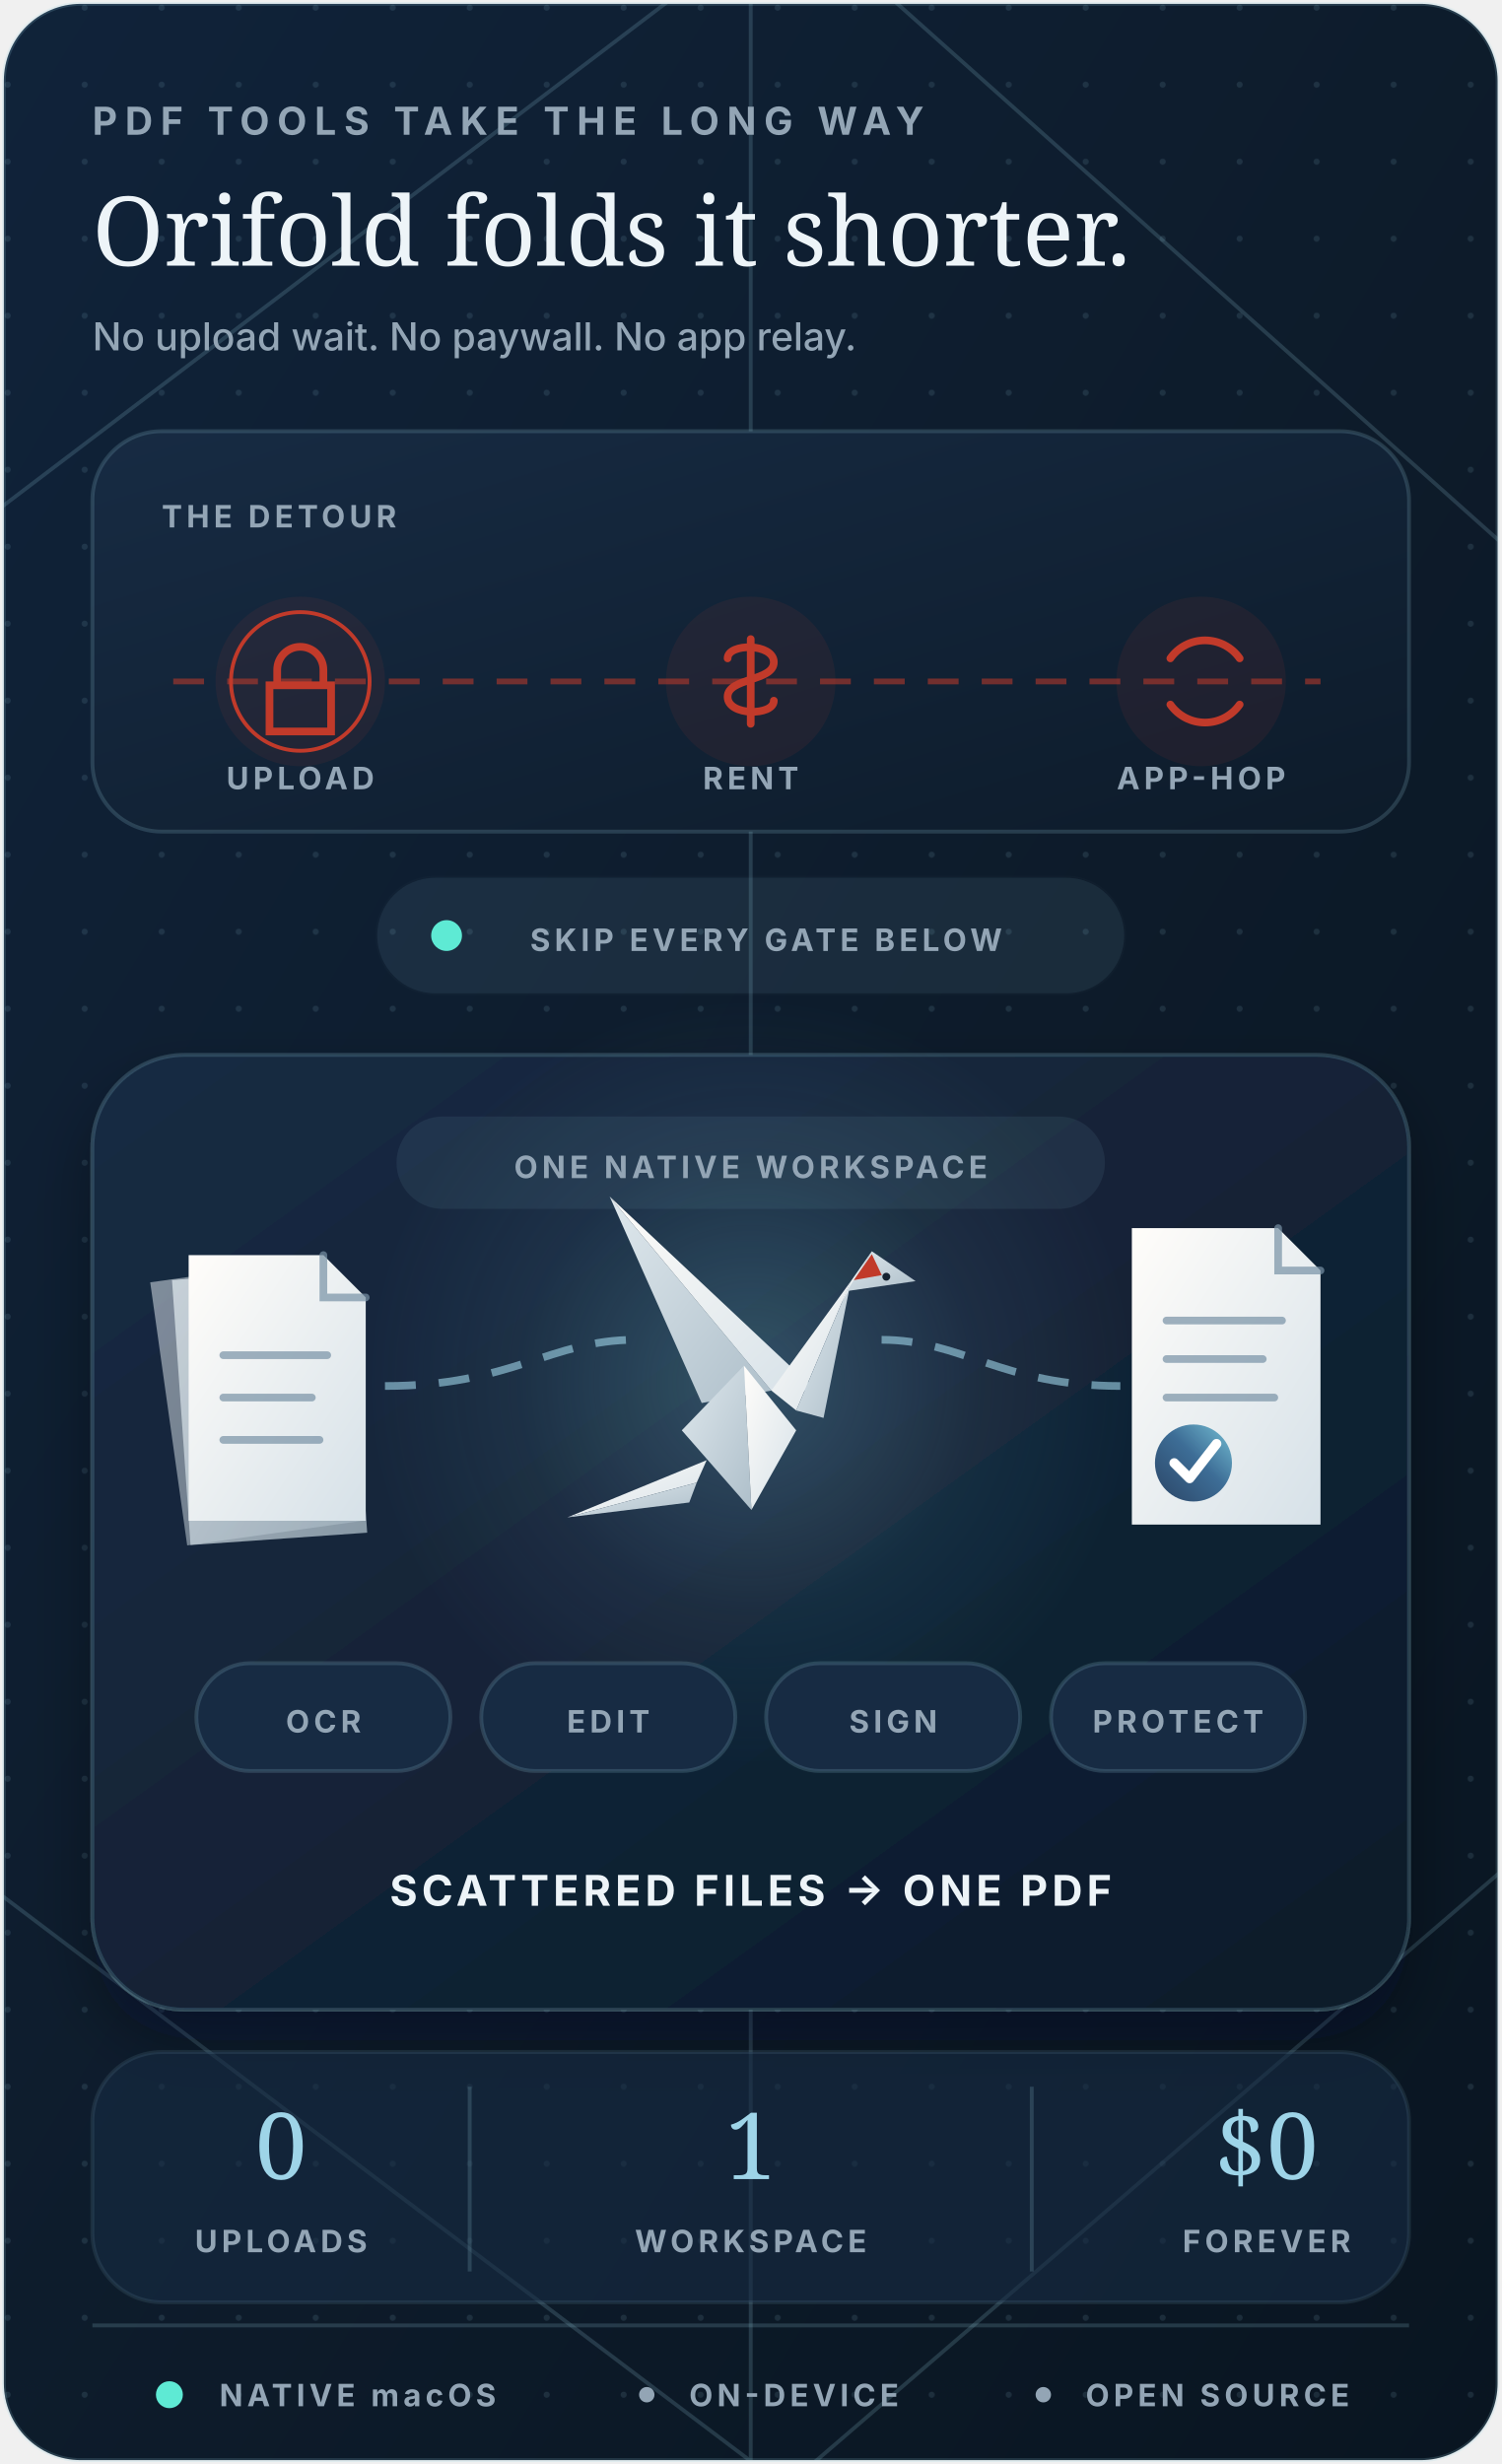
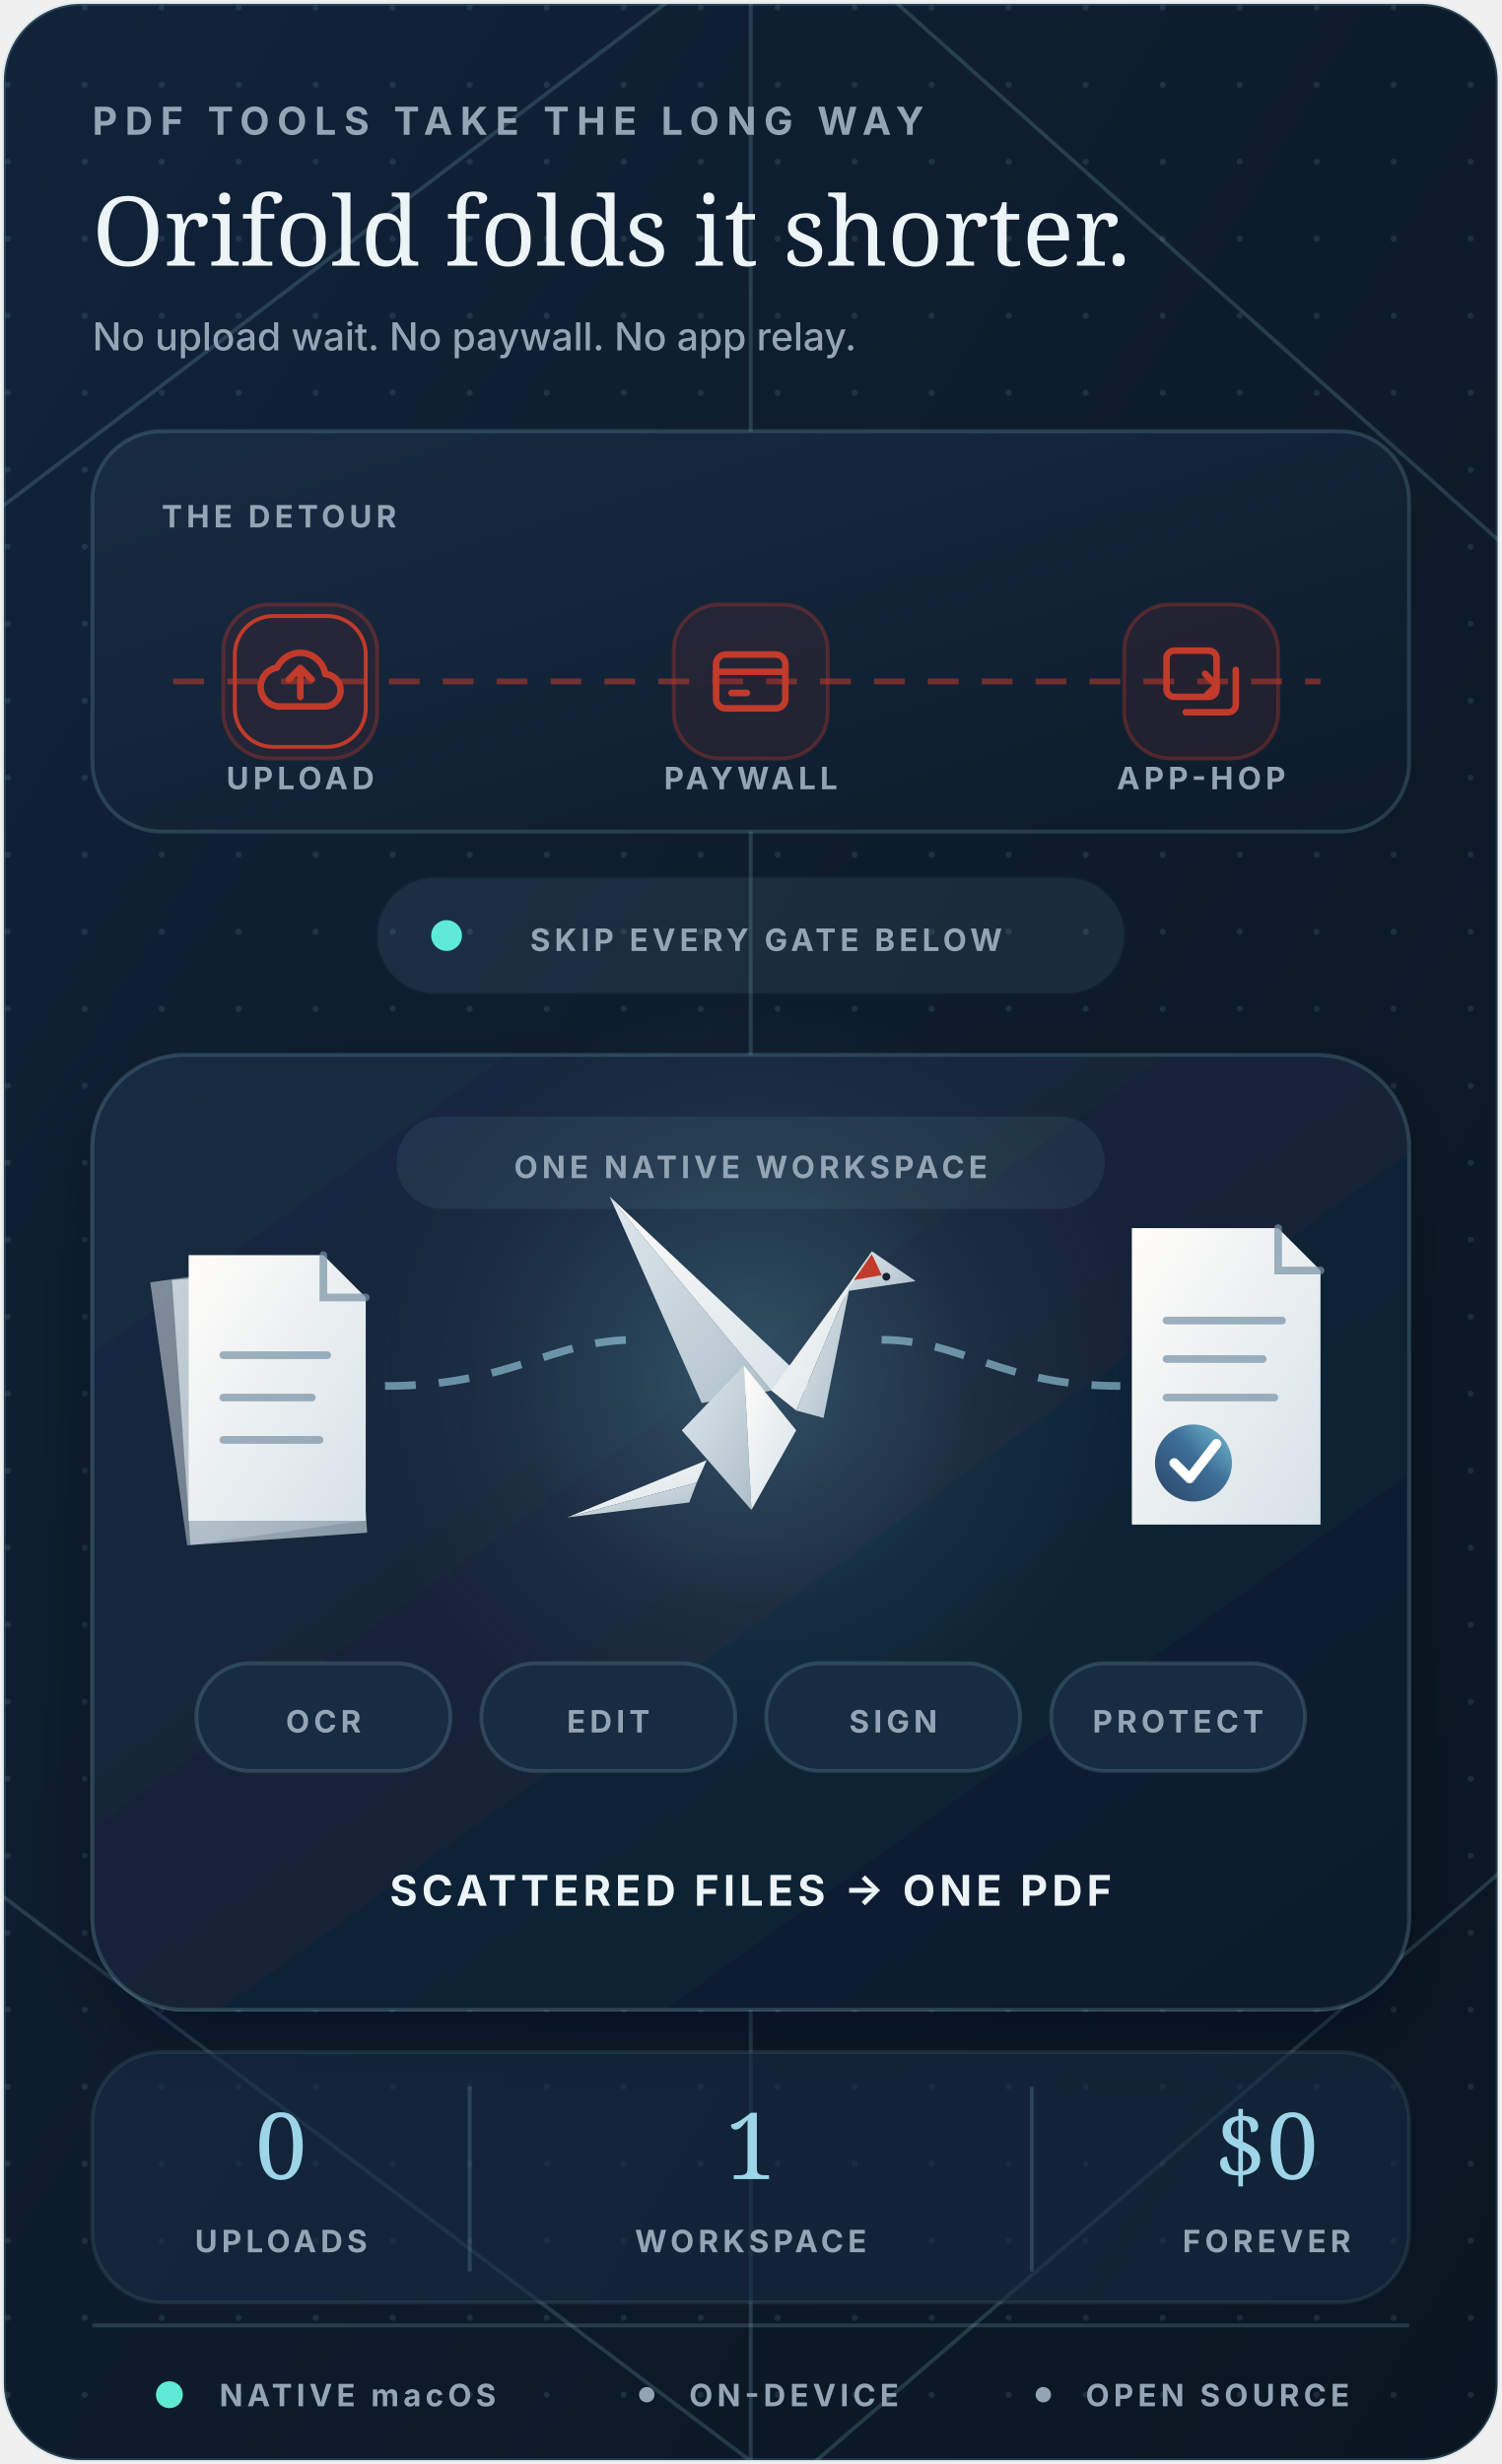
<svg xmlns="http://www.w3.org/2000/svg" id="orifold-difference-mobile" viewBox="0 0 390 640" role="img" aria-labelledby="difference-mobile-title difference-mobile-desc">
  <defs>
    <linearGradient id="difference-mobile-stage" x1="0" y1="0" x2="1" y2="1">
      <stop offset="0" stop-color="var(--difference-stage-a, #10233a)" />
      <stop offset="0.55" stop-color="var(--difference-stage-b, #0d1b2a)" />
      <stop offset="1" stop-color="var(--difference-stage-c, #091521)" />
    </linearGradient>
    <linearGradient id="difference-mobile-panel" x1="0" y1="0" x2="1" y2="1">
      <stop offset="0" stop-color="var(--difference-panel-a, #172b43)" />
      <stop offset="1" stop-color="var(--difference-panel-b, #0d1b2a)" />
    </linearGradient>
    <linearGradient id="difference-mobile-blue" x1="0" y1="1" x2="1" y2="0">
      <stop offset="0" stop-color="var(--indigo, #2b4566)" />
      <stop offset="0.55" stop-color="var(--ice-deep, #3d6d96)" />
      <stop offset="1" stop-color="var(--ice, #75bfd4)" />
    </linearGradient>
    <linearGradient id="difference-mobile-paper" x1="0" y1="0" x2="1" y2="1">
      <stop offset="0" stop-color="#fffdfa" />
      <stop offset="1" stop-color="#d6e1e8" />
    </linearGradient>
    <linearGradient id="difference-mobile-paper-shade" x1="0" y1="0" x2="1" y2="1">
      <stop offset="0" stop-color="#dfe8ed" />
      <stop offset="1" stop-color="#aebfca" />
    </linearGradient>
    <radialGradient id="difference-mobile-aura">
      <stop offset="0" stop-color="var(--ice, #75bfd4)" stop-opacity="0.3" />
      <stop offset="0.6" stop-color="var(--ice, #75bfd4)" stop-opacity="0.07" />
      <stop offset="1" stop-color="var(--ice, #75bfd4)" stop-opacity="0" />
    </radialGradient>
    <pattern id="difference-mobile-dots" width="20" height="20" patternUnits="userSpaceOnUse">
      <circle cx="2" cy="2" r="0.8" fill="var(--difference-grid, #9ed4e8)" opacity="0.12" />
    </pattern>
    <filter id="difference-mobile-shadow" x="-35%" y="-35%" width="170%" height="170%">
      <feDropShadow dx="0" dy="8" stdDeviation="8" flood-color="#020817" flood-opacity="0.34" />
    </filter>
    <clipPath id="difference-mobile-clip">
      <rect x="1" y="1" width="388" height="638" rx="20" />
    </clipPath>
    <style>
      #orifold-difference-mobile {
        display: block;
        width: 100%;
        height: auto;
        color: var(--difference-ink, #edf4f8);
        font-family: Inter, ui-sans-serif, -apple-system, BlinkMacSystemFont, "Segoe UI", sans-serif;
      }
      #orifold-difference-mobile .eyebrow { fill: var(--difference-muted, #93a5b5); font-size: 10px; font-weight: 700; letter-spacing: 2px; }
      #orifold-difference-mobile .headline { fill: var(--difference-ink, #edf4f8); font-family: Fraunces, "Iowan Old Style", Georgia, serif; font-size: 25px; font-weight: 500; }
      #orifold-difference-mobile .label { fill: var(--difference-ink, #edf4f8); font-size: 11px; font-weight: 700; letter-spacing: 1.1px; }
      #orifold-difference-mobile .body { fill: var(--difference-muted, #93a5b5); font-size: 10px; font-weight: 500; }
      #orifold-difference-mobile .micro { fill: var(--difference-muted, #93a5b5); font-size: 8px; font-weight: 700; letter-spacing: 1.1px; }
      #orifold-difference-mobile .metric { fill: var(--difference-ice, #9ed4e8); font-family: Fraunces, "Iowan Old Style", Georgia, serif; font-size: 24px; font-weight: 500; }
      #orifold-difference-mobile .panel-stroke { stroke: var(--difference-line, #9ed4e8); stroke-opacity: 0.18; }
      #orifold-difference-mobile .friction-stroke { stroke: var(--crest, #c13a2a); }
+       #orifold-difference-mobile .friction-icon { fill: none; stroke: var(--crest, #c13a2a); stroke-width: 1.7; stroke-linecap: round; stroke-linejoin: round; vector-effect: non-scaling-stroke; }
      #orifold-difference-mobile .route { stroke-dasharray: 8 6; animation: difference-mobile-route 1.1s linear infinite; }
      #orifold-difference-mobile .gate { transform-box: fill-box; transform-origin: center; animation: difference-mobile-gate 5.4s ease-in-out infinite; }
      #orifold-difference-mobile .gate-two { animation-delay: -1.8s; }
      #orifold-difference-mobile .gate-three { animation-delay: -3.6s; }
      #orifold-difference-mobile .pulse { transform-box: fill-box; transform-origin: center; animation: difference-mobile-pulse 2.3s ease-out infinite; }
      #orifold-difference-mobile .aura { transform-box: fill-box; transform-origin: center; animation: difference-mobile-breathe 4s ease-in-out infinite; }
      #orifold-difference-mobile .crane { transform-box: fill-box; transform-origin: center; animation: difference-mobile-hover 4s ease-in-out infinite; }
      #orifold-difference-mobile .wing { transform-box: fill-box; transform-origin: 72% 72%; animation: difference-mobile-wing 4s ease-in-out infinite; }
      #orifold-difference-mobile .files { transform-box: fill-box; transform-origin: center; animation: difference-mobile-files 4s ease-in-out infinite; }
      #orifold-difference-mobile .output { transform-box: fill-box; transform-origin: center; animation: difference-mobile-output 7s ease-in-out infinite; }
      #orifold-difference-mobile .check { stroke-dasharray: 28; animation: difference-mobile-check 7s ease-in-out infinite; }
      #orifold-difference-mobile .spark { offset-path: path("M100 360 C133 360 143 348 165 348"); animation: difference-mobile-travel 1.5s linear infinite; }
      #orifold-difference-mobile .spark-out { offset-path: path("M229 348 C250 348 260 360 291 360"); animation: difference-mobile-travel 1.35s linear infinite; }
      #orifold-difference-mobile .spark-two { animation-delay: -0.7s; }
      @keyframes difference-mobile-route { to { stroke-dashoffset: -28; } }
      @keyframes difference-mobile-gate { 0%,100% { transform: translateY(0); } 50% { transform: translateY(-3px); } }
      @keyframes difference-mobile-pulse { 0% { opacity: .55; transform: scale(.65); } 72%,100% { opacity: 0; transform: scale(1.55); } }
      @keyframes difference-mobile-breathe { 0%,100% { opacity: .55; transform: scale(.94); } 50% { opacity: 1; transform: scale(1.05); } }
      @keyframes difference-mobile-hover { 0%,100% { transform: translateY(1px) rotate(-.4deg); } 50% { transform: translateY(-4px) rotate(.5deg); } }
      @keyframes difference-mobile-wing { 0%,100% { transform: rotate(-1deg); } 50% { transform: rotate(2.3deg); } }
      @keyframes difference-mobile-files { 0%,100% { transform: translateY(2px) rotate(-1deg); } 50% { transform: translateY(-3px) rotate(1deg); } }
-       @keyframes difference-mobile-output { 0%,13%,100% { opacity: 1; transform: none; } 20% { opacity: 0; transform: translateY(-4px); } 27% { opacity: 0; transform: translateX(-10px) scale(.96); } 39% { opacity: 1; transform: none; } }
+       @keyframes difference-mobile-output { 0%,12%,100% { opacity: 1; transform: none; } 24% { opacity: .82; transform: translateY(-2px) scale(.985); } 34% { opacity: .9; transform: translateY(1px) scale(.99); } 46% { opacity: 1; transform: none; } }
      @keyframes difference-mobile-check { 0%,18%,100% { stroke-dashoffset: 0; } 27%,42% { stroke-dashoffset: 28; } 55% { stroke-dashoffset: 0; } }
      @keyframes difference-mobile-travel { 0% { opacity: 0; offset-distance: 0%; } 18%,82% { opacity: 1; } 100% { opacity: 0; offset-distance: 100%; } }
      @media (prefers-reduced-motion: reduce) {
        #orifold-difference-mobile * { animation: none !important; }
        #orifold-difference-mobile .output { opacity: 1; transform: none; }
        #orifold-difference-mobile .check { stroke-dashoffset: 0; }
        #orifold-difference-mobile .spark { display: none; }
      }
      .no-motion #orifold-difference-mobile * { animation: none !important; }
      .no-motion #orifold-difference-mobile .output { opacity: 1; transform: none; }
      .no-motion #orifold-difference-mobile .check { stroke-dashoffset: 0; }
      .no-motion #orifold-difference-mobile .spark { display: none; }
    </style>
  </defs>
  <g clip-path="url(#difference-mobile-clip)">
    <rect x="1" y="1" width="388" height="638" rx="20" fill="url(#difference-mobile-stage)" />
    <rect x="1" y="1" width="388" height="638" rx="20" fill="url(#difference-mobile-dots)" />
    <path d="M0 132 174 0M390 141 232 0M0 492l196 148m194-154L211 640M195 0v640" fill="none" class="panel-stroke" stroke-width="1" stroke-opacity="0.36" />
    <text x="24" y="35" class="eyebrow">PDF TOOLS TAKE THE LONG WAY</text>
    <text x="24" y="69" class="headline">Orifold folds it shorter.</text>
    <text x="24" y="91" class="body">No upload wait. No paywall. No app relay.</text>
    <rect x="24" y="112" width="342" height="104" rx="18" fill="url(#difference-mobile-panel)" class="panel-stroke" />
    <text x="42" y="137" class="micro" fill="var(--crest, #c13a2a)">THE DETOUR</text>
    <path d="M45 177h298" fill="none" class="friction-stroke route" stroke-width="1.5" stroke-opacity="0.55" />
    <g class="gate">
-       <circle cx="78" cy="177" r="22" fill="var(--crest, #c13a2a)" opacity="0.09" />
-       <circle class="pulse friction-stroke" cx="78" cy="177" r="18" fill="none" />
-       <path d="M72 178v-4a6 6 0 0 1 12 0v4m-14 0h16v12H70z" fill="none" class="friction-stroke" stroke-width="2" stroke-linecap="round" />
+       <rect x="58" y="157" width="40" height="40" rx="12" fill="var(--crest, #c13a2a)" fill-opacity=".1" class="friction-stroke" stroke-opacity=".34" />
+       <rect class="pulse friction-stroke" x="61" y="160" width="34" height="34" rx="10" fill="none" />
+       <g transform="translate(66 165)" class="friction-icon">
+         <path d="M6.2 18.5H18a4.2 4.2 0 0 0 .5-8.4A6.6 6.6 0 0 0 6 8.4a5.1 5.1 0 0 0 .2 10.1Z" />
+         <path d="M12 16V8.5m-3 3 3-3 3 3" />
+       </g>
      <text x="78" y="205" text-anchor="middle" class="micro">UPLOAD</text>
    </g>
    <g class="gate gate-two">
-       <circle cx="195" cy="177" r="22" fill="var(--crest, #c13a2a)" opacity="0.09" />
-       <path d="M195 166v22m-6-17c0-4 12-4 12 1s-12 4-12 9 12 5 12 1" fill="none" class="friction-stroke" stroke-width="2" stroke-linecap="round" />
-       <text x="195" y="205" text-anchor="middle" class="micro">RENT</text>
+       <rect x="175" y="157" width="40" height="40" rx="12" fill="var(--crest, #c13a2a)" fill-opacity=".1" class="friction-stroke" stroke-opacity=".34" />
+       <g transform="translate(183 165)" class="friction-icon">
+         <rect x="3" y="5" width="18" height="14" rx="2.5" />
+         <path d="M3 9.5h18M7 15h4" />
+       </g>
+       <text x="195" y="205" text-anchor="middle" class="micro">PAYWALL</text>
    </g>
    <g class="gate gate-three">
-       <circle cx="312" cy="177" r="22" fill="var(--crest, #c13a2a)" opacity="0.09" />
-       <path d="M304 171a11 11 0 0 1 18 0m0 12a11 11 0 0 1-18 0" fill="none" class="friction-stroke" stroke-width="2" stroke-linecap="round" />
+       <rect x="292" y="157" width="40" height="40" rx="12" fill="var(--crest, #c13a2a)" fill-opacity=".1" class="friction-stroke" stroke-opacity=".34" />
+       <g transform="translate(300 165)" class="friction-icon">
+         <rect x="3" y="4" width="13" height="12" rx="2" />
+         <path d="M8 20h11a2 2 0 0 0 2-2V9" />
+         <path d="m13 10 3 3-3 3" />
+       </g>
      <text x="312" y="205" text-anchor="middle" class="micro">APP-HOP</text>
    </g>
    <rect x="98" y="228" width="194" height="30" rx="15" fill="var(--difference-ice, #9ed4e8)" opacity="0.09" class="panel-stroke" />
    <circle cx="116" cy="243" r="4" fill="#5eead4" />
    <text x="199" y="247" text-anchor="middle" class="micro" fill="var(--difference-ice, #9ed4e8)">SKIP EVERY GATE BELOW</text>
    <rect x="24" y="274" width="342" height="248" rx="24" fill="url(#difference-mobile-panel)" class="panel-stroke" filter="url(#difference-mobile-shadow)" />
    <circle class="aura" cx="195" cy="359" r="100" fill="url(#difference-mobile-aura)" />
    <rect x="103" y="290" width="184" height="24" rx="12" fill="var(--difference-ice, #9ed4e8)" opacity="0.08" />
    <text x="195" y="306" text-anchor="middle" class="micro" fill="var(--difference-ice, #9ed4e8)">ONE NATIVE WORKSPACE</text>
    <g transform="translate(49 326)">
      <g class="files">
        <path d="M0 12h35l11 11v58H0z" fill="url(#difference-mobile-paper-shade)" transform="translate(-6 -8) rotate(-8 20 42)" opacity="0.52" />
        <path d="M0 8h35l11 11v58H0z" fill="url(#difference-mobile-paper-shade)" transform="translate(-2 -3) rotate(-4 20 42)" opacity="0.75" />
        <path d="M0 0h35l11 11v58H0z" fill="url(#difference-mobile-paper)" />
        <path d="M35 0v11h11M9 26h27M9 37h23M9 48h25" fill="none" stroke="#7892a5" stroke-width="2" stroke-linecap="round" opacity="0.7" />
      </g>
    </g>
    <path d="M100 360 C133 360 143 348 165 348" fill="none" stroke="var(--difference-ice, #9ed4e8)" class="route" stroke-width="2" stroke-opacity="0.6" />
    <circle class="spark" r="3.2" fill="var(--difference-ice, #9ed4e8)" />
    <circle class="spark spark-two" r="2" fill="#fff" />
    <g transform="translate(128 294) scale(.38)">
      <g class="crane">
        <g class="wing">
          <polygon points="190.4,176.8 79.9,44.2 142.8,185.3" fill="url(#difference-mobile-paper-shade)" />
          <polygon points="221,176.8 79.9,44.2 190.4,176.8" fill="url(#difference-mobile-paper)" />
        </g>
        <polygon points="171.7,159.8 176.8,258.4 129.2,204" fill="url(#difference-mobile-paper-shade)" />
        <polygon points="171.7,159.8 207.4,204 176.8,258.4" fill="url(#difference-mobile-paper)" />
        <polygon points="146.2,224.4 51,263.5 139.4,239.7" fill="url(#difference-mobile-paper)" />
        <polygon points="139.4,239.7 51,263.5 134.3,253.3" fill="url(#difference-mobile-paper-shade)" />
        <polygon points="190.4,176.8 244.8,102 207.4,190.4" fill="url(#difference-mobile-paper)" />
        <polygon points="207.4,190.4 244.8,102 226.1,195.5" fill="url(#difference-mobile-paper-shade)" />
        <polygon points="244.8,102 259.1,81.6 238,117.3" fill="url(#difference-mobile-paper)" />
        <polygon points="259.1,81.6 289,102 242.1,108.8" fill="url(#difference-mobile-paper-shade)" />
        <polygon points="246.8,101.3 259.1,83.6 265.9,97.9" fill="var(--crest, #c13a2a)" />
        <circle cx="269" cy="99" r="2.7" fill="#152231" />
      </g>
    </g>
    <path d="M229 348 C250 348 260 360 291 360" fill="none" stroke="var(--difference-ice, #9ed4e8)" class="route" stroke-width="2" stroke-opacity="0.6" />
    <circle class="spark-out" r="3.2" fill="var(--difference-ice, #9ed4e8)" />
    <circle class="spark-out spark-two" r="2" fill="#fff" />
    <g transform="translate(294 319)">
      <g class="output">
        <path d="M0 0h38l11 11v66H0z" fill="url(#difference-mobile-paper)" />
        <path d="M38 0v11h11M9 24h30M9 34h25M9 44h28" fill="none" stroke="#7892a5" stroke-width="2" stroke-linecap="round" opacity="0.7" />
        <circle cx="16" cy="61" r="10" fill="url(#difference-mobile-blue)" />
        <path class="check" d="m11 61 4 4 7-9" fill="none" stroke="#fff" stroke-width="2.5" stroke-linecap="round" stroke-linejoin="round" />
      </g>
    </g>
    <g transform="translate(51 432)">
      <rect width="66" height="28" rx="14" fill="var(--difference-panel-a, #172b43)" class="panel-stroke" />
      <text x="33" y="18" text-anchor="middle" class="micro">OCR</text>
      <rect x="74" width="66" height="28" rx="14" fill="var(--difference-panel-a, #172b43)" class="panel-stroke" />
      <text x="107" y="18" text-anchor="middle" class="micro">EDIT</text>
      <rect x="148" width="66" height="28" rx="14" fill="var(--difference-panel-a, #172b43)" class="panel-stroke" />
      <text x="181" y="18" text-anchor="middle" class="micro">SIGN</text>
      <rect x="222" width="66" height="28" rx="14" fill="var(--difference-panel-a, #172b43)" class="panel-stroke" />
      <text x="255" y="18" text-anchor="middle" class="micro">PROTECT</text>
    </g>
    <text x="195" y="495" text-anchor="middle" class="label">SCATTERED FILES → ONE PDF</text>
    <g transform="translate(30 542)">
      <rect x="-6" y="-9" width="342" height="65" rx="18" fill="var(--difference-panel-a, #172b43)" opacity="0.58" class="panel-stroke" />
      <text x="43" y="24" text-anchor="middle" class="metric">0</text>
      <text x="43" y="43" text-anchor="middle" class="micro">UPLOADS</text>
      <path d="M92 0v48" class="panel-stroke" />
      <text x="165" y="24" text-anchor="middle" class="metric">1</text>
      <text x="165" y="43" text-anchor="middle" class="micro">WORKSPACE</text>
      <path d="M238 0v48" class="panel-stroke" />
      <text x="299" y="24" text-anchor="middle" class="metric">$0</text>
      <text x="299" y="43" text-anchor="middle" class="micro">FOREVER</text>
    </g>
    <path d="M24 604h342" class="panel-stroke" />
    <circle cx="44" cy="622" r="3.5" fill="#5eead4" />
    <text x="57" y="625" class="micro">NATIVE macOS</text>
    <circle cx="168" cy="622" r="2" fill="var(--difference-muted, #93a5b5)" />
    <text x="179" y="625" class="micro">ON-DEVICE</text>
    <circle cx="271" cy="622" r="2" fill="var(--difference-muted, #93a5b5)" />
    <text x="282" y="625" class="micro">OPEN SOURCE</text>
  </g>
  <rect x="1" y="1" width="388" height="638" rx="20" fill="none" class="panel-stroke" />
</svg>
